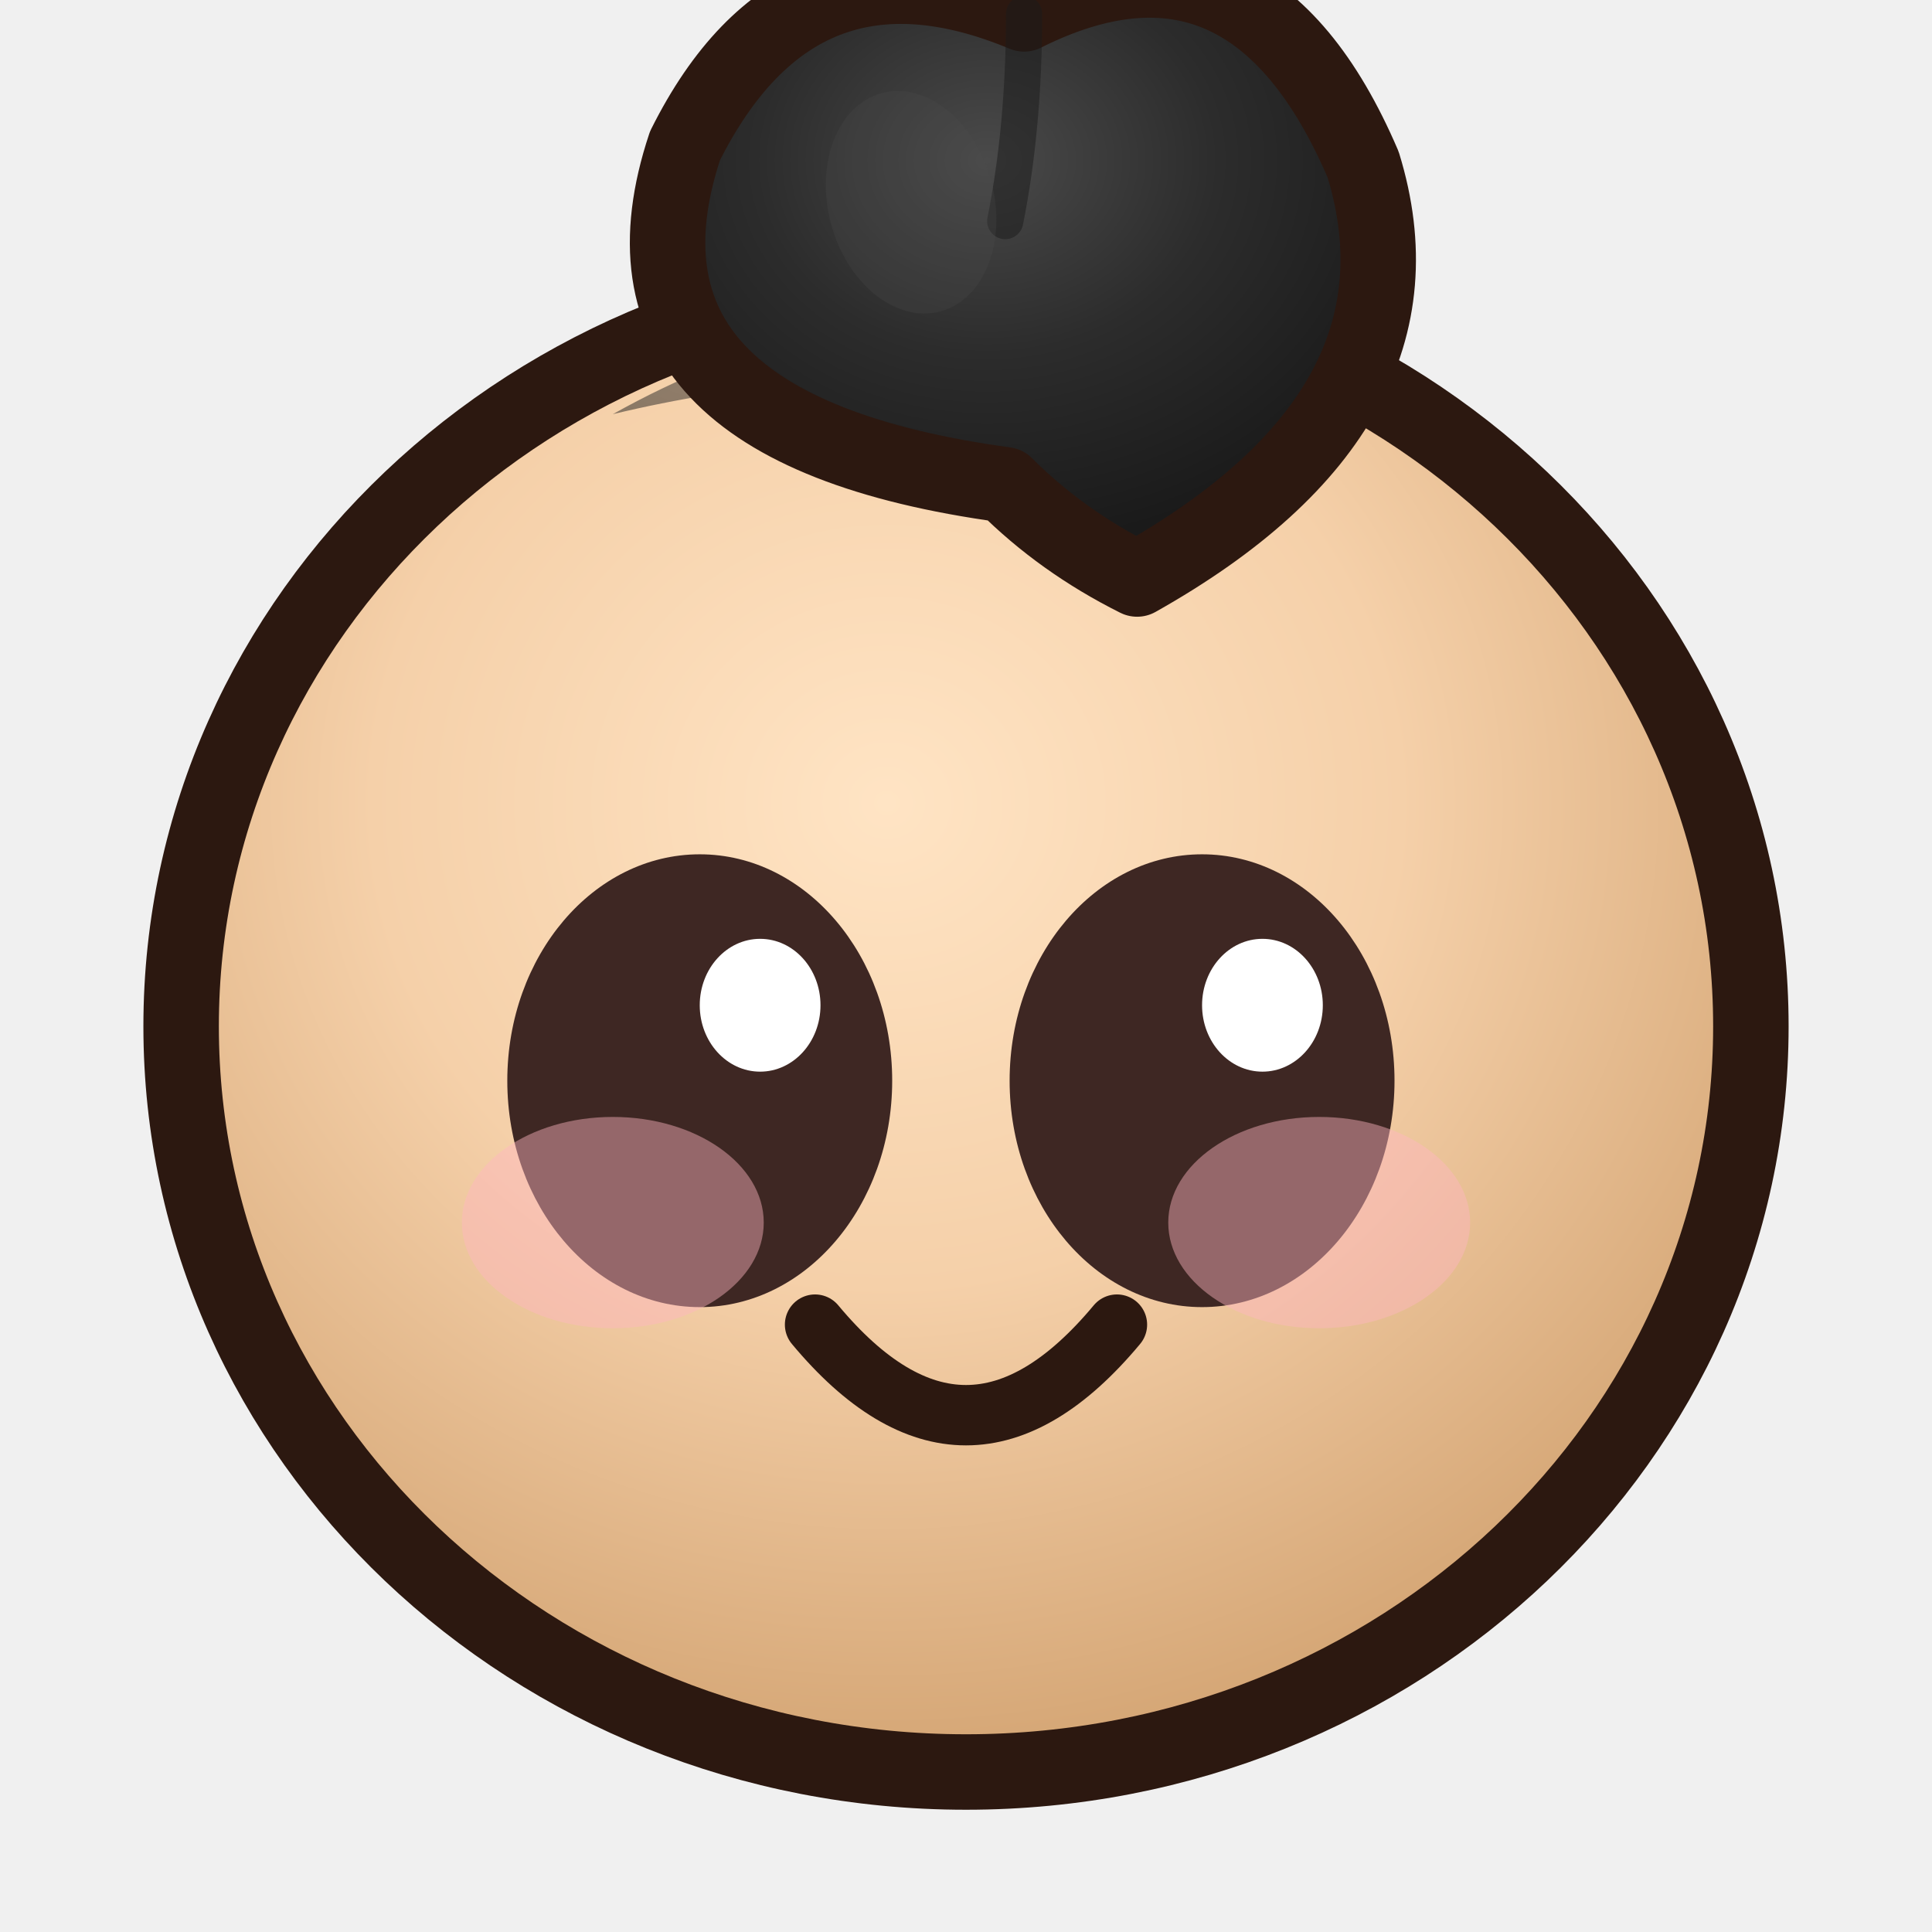
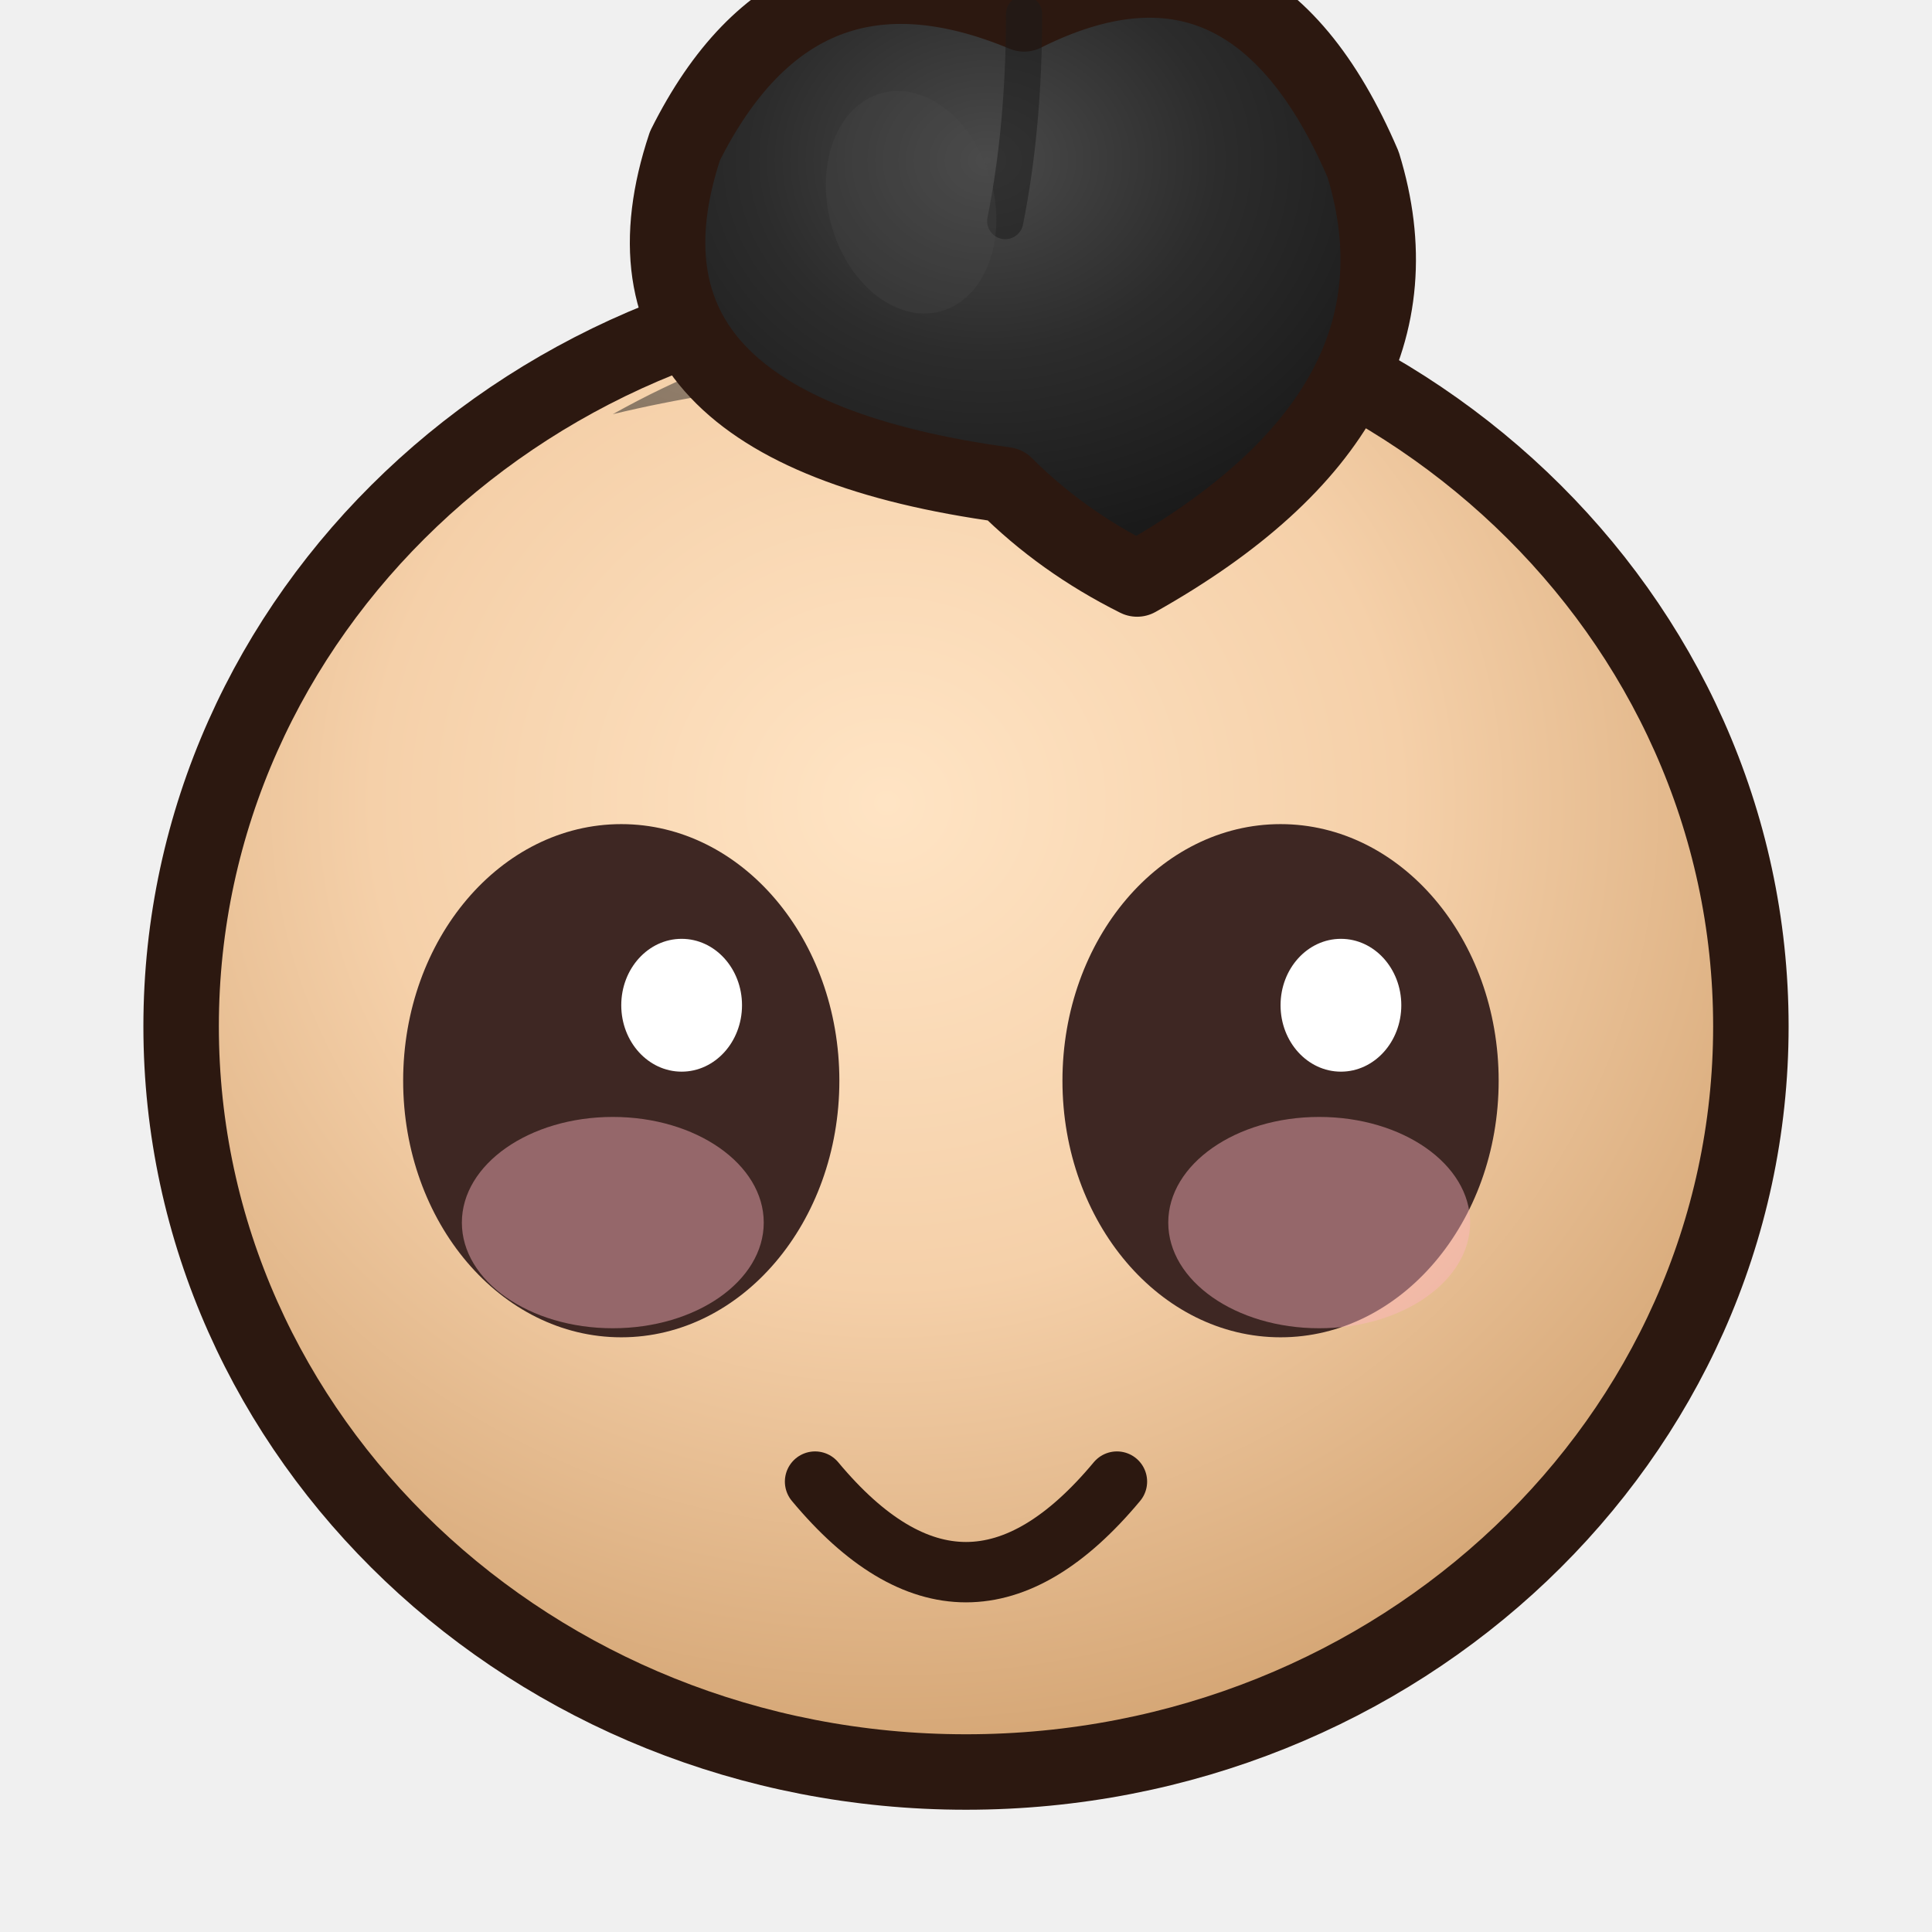
<svg xmlns="http://www.w3.org/2000/svg" viewBox="0 0 64 64" width="64" height="64" id="face_happy">
  <defs>
    <radialGradient id="headGrad" cx="45%" cy="35%" r="65%" fx="45%" fy="35%">
      <stop offset="0%" stop-color="#FFE4C4" />
      <stop offset="50%" stop-color="#F5D0A9" />
      <stop offset="100%" stop-color="#D4A574" />
    </radialGradient>
    <radialGradient id="headGradHair" cx="45%" cy="30%" r="65%" fx="45%" fy="30%">
      <stop offset="0%" stop-color="#4A4A4A" />
      <stop offset="50%" stop-color="#2C2C2C" />
      <stop offset="100%" stop-color="#1A1A1A" />
    </radialGradient>
  </defs>
  <ellipse cx="32" cy="34" rx="26" ry="24.7" fill="url(#headGrad)" stroke="#2C1810" stroke-width="2.5" stroke-linecap="round" stroke-linejoin="round" />
  <path d="M20.3 13.72       Q 26.8 10.08, 33.3 10.6       Q 39.8 11.12, 43.7 15.28       Q 39.8 12.68, 33.3 12.68       Q 26.8 12.16, 20.3 13.72 Z" fill="url(#headGradHair)" opacity="0.5" />
  <path d="       M33.3 16.06       Q 19.572 14.188,         22.692 4.828       Q 26.436 -2.66,         33.924 0.46       Q 41.412 -3.284,         45.156 5.452       Q 47.652 13.564,         37.668 19.18       Q 35.172 17.932,         33.3 16.06 Z" fill="url(#headGradHair)" stroke="#2C1810" stroke-width="2.5" stroke-linecap="round" stroke-linejoin="round" />
  <path d="M33.924 0.46       Q 33.924 4.204,         33.3 7.324" fill="none" stroke="#1A1A1A" stroke-width="1.2" stroke-linecap="round" opacity="0.5" />
  <ellipse cx="30.18" cy="6.7" rx="2.746" ry="3.744" fill="#4A4A4A" opacity="0.25" transform="rotate(-15 30.18 6.7)" />
-   <ellipse cx="23.18" cy="35.8" rx="6.375" ry="7.5" fill="#3E2723" />
-   <ellipse cx="25.18" cy="33.3" rx="2" ry="2.2" fill="#FFFFFF" />
-   <ellipse cx="39.82" cy="35.8" rx="6.375" ry="7.5" fill="#3E2723" />
-   <ellipse cx="41.82" cy="33.3" rx="2" ry="2.2" fill="#FFFFFF" />
-   <path d="M27 43.88 Q 32 49.88, 37 43.88" fill="none" stroke="#2C1810" stroke-width="2" stroke-linecap="round" />
+   <ellipse cx="20.58" cy="35.8" rx="7.225" ry="8.5" fill="#3E2723" />
+   <ellipse cx="22.58" cy="33.3" rx="2" ry="2.2" fill="#FFFFFF" />
+   <ellipse cx="42.42" cy="35.8" rx="7.225" ry="8.5" fill="#3E2723" />
+   <ellipse cx="44.42" cy="33.3" rx="2" ry="2.2" fill="#FFFFFF" />
+   <path d="M27 49.08 Q 32 55.08, 37 49.08" fill="none" stroke="#2C1810" stroke-width="2" stroke-linecap="round" />
  <ellipse cx="20.3" cy="40.5" rx="5" ry="3.5" fill="#FFB6C1" opacity="0.45" />
  <ellipse cx="43.7" cy="40.5" rx="5" ry="3.5" fill="#FFB6C1" opacity="0.45" />
</svg>
